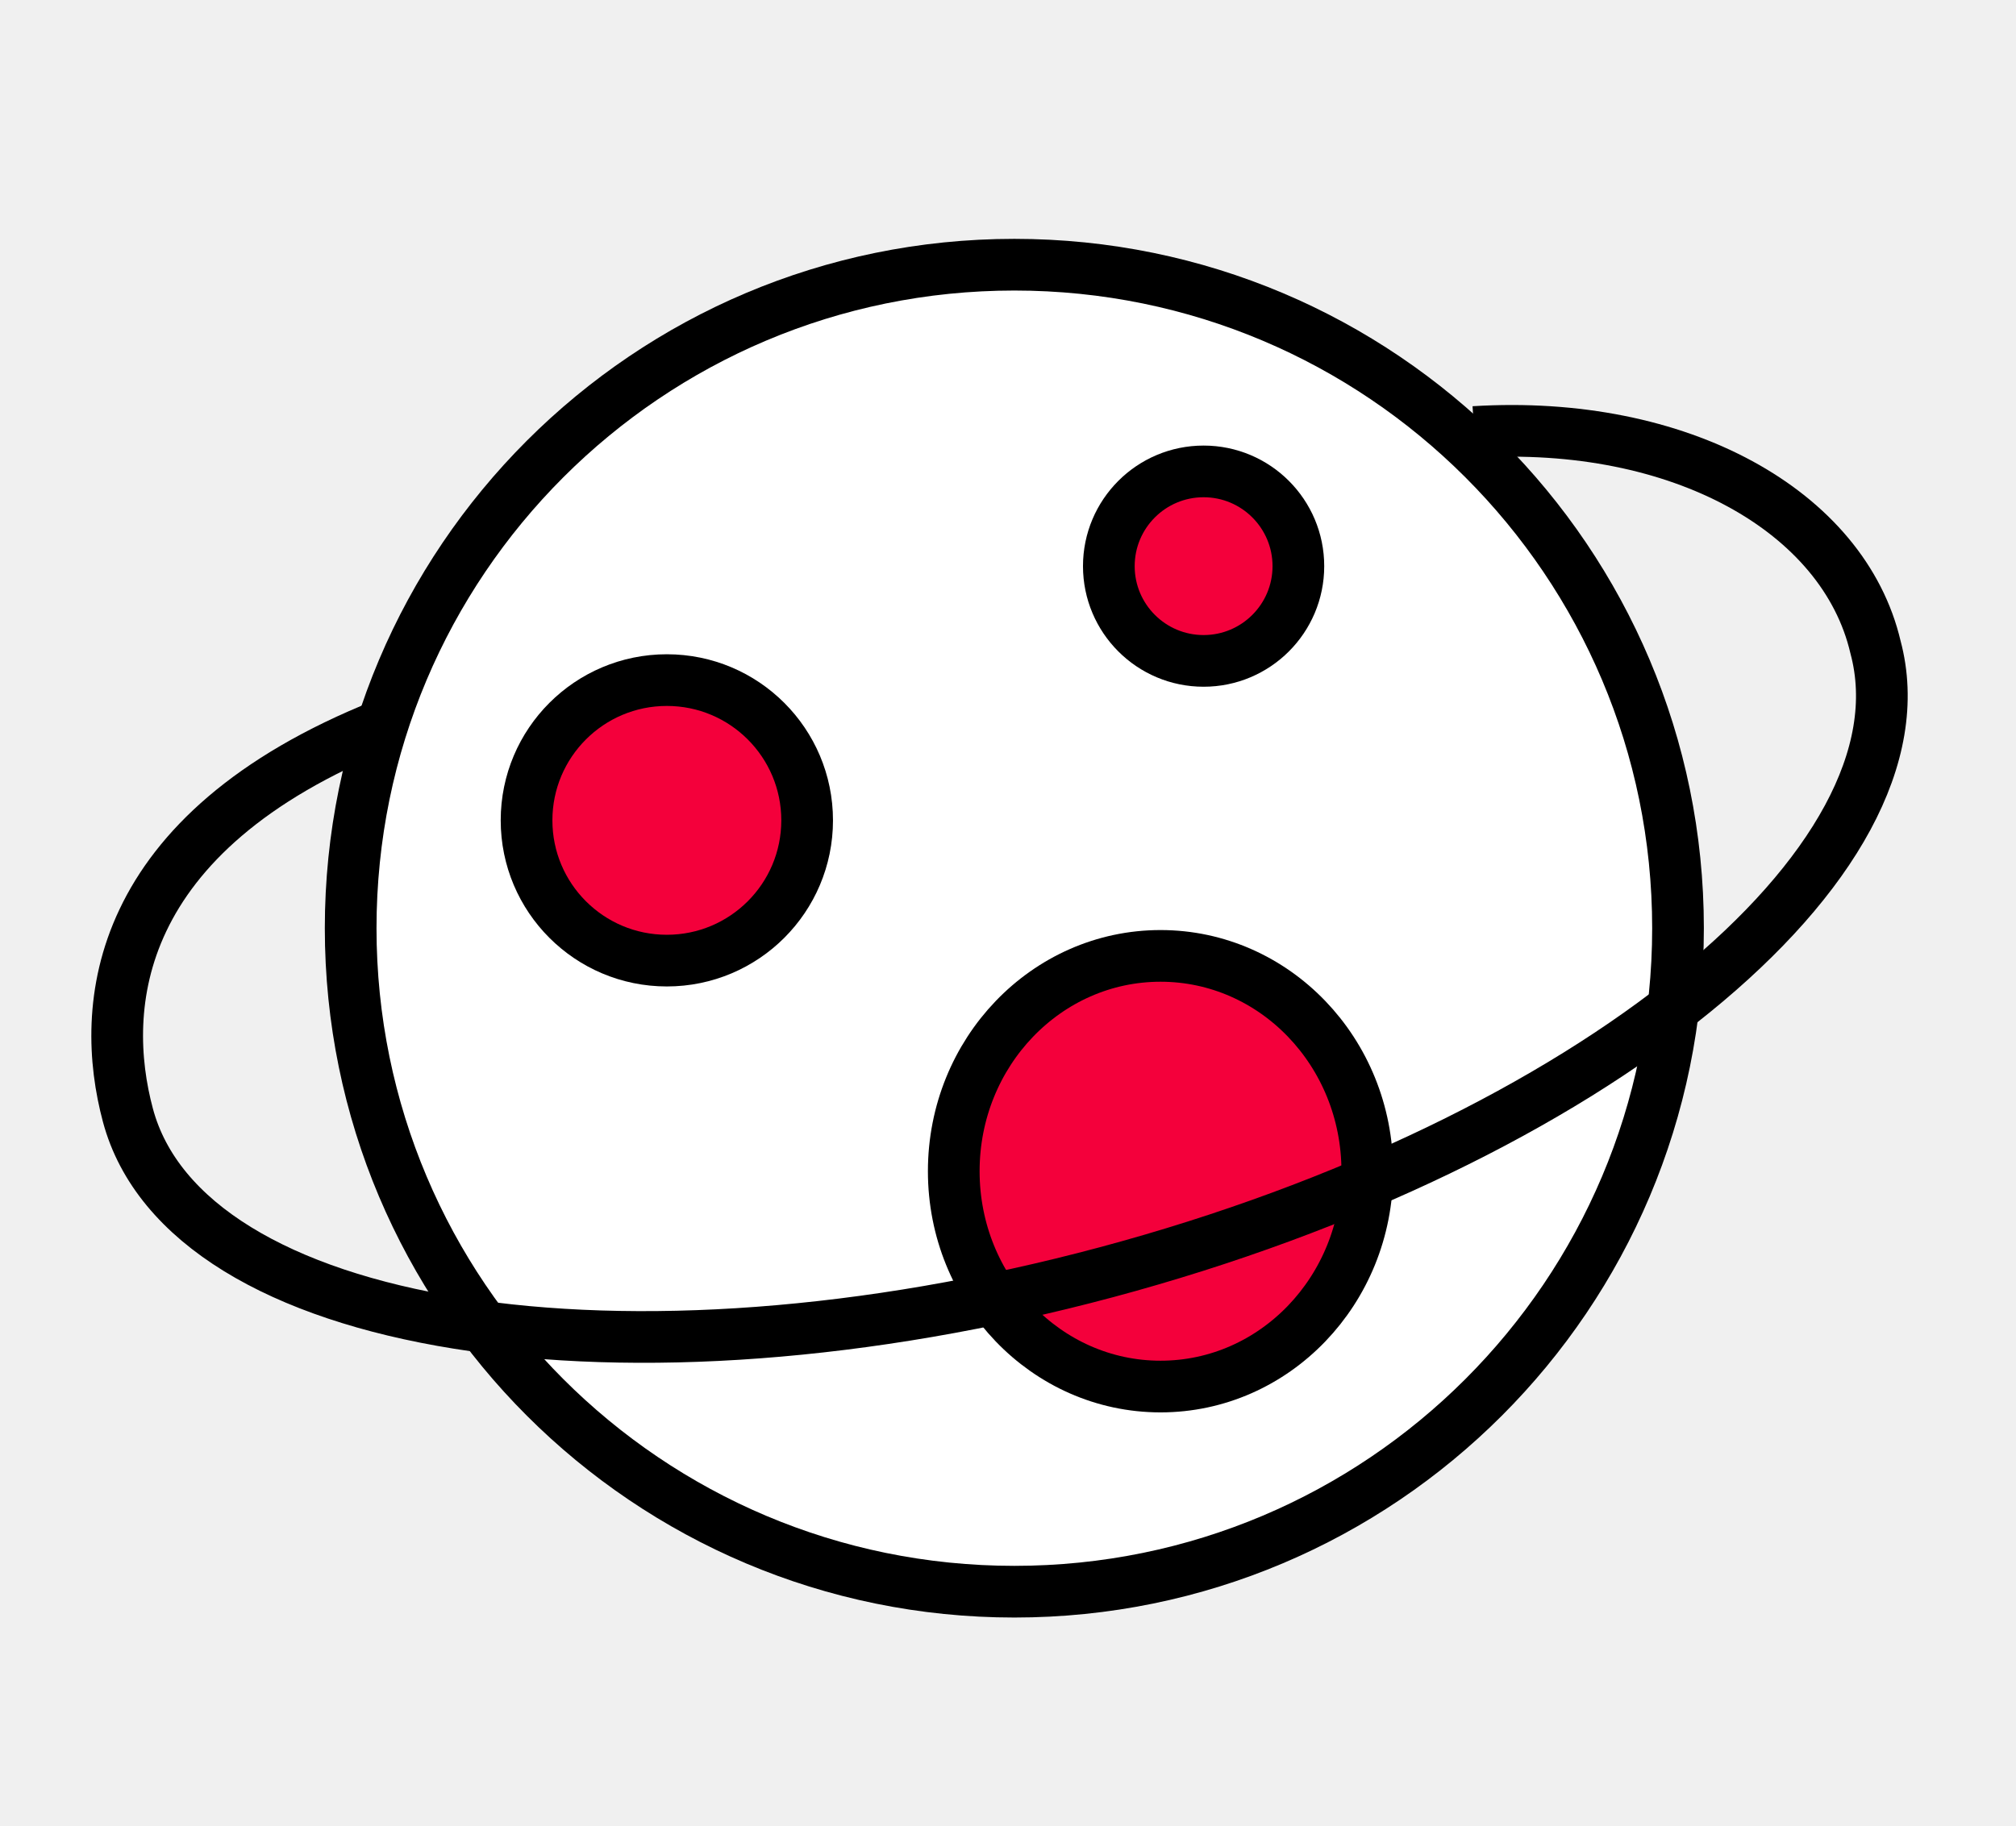
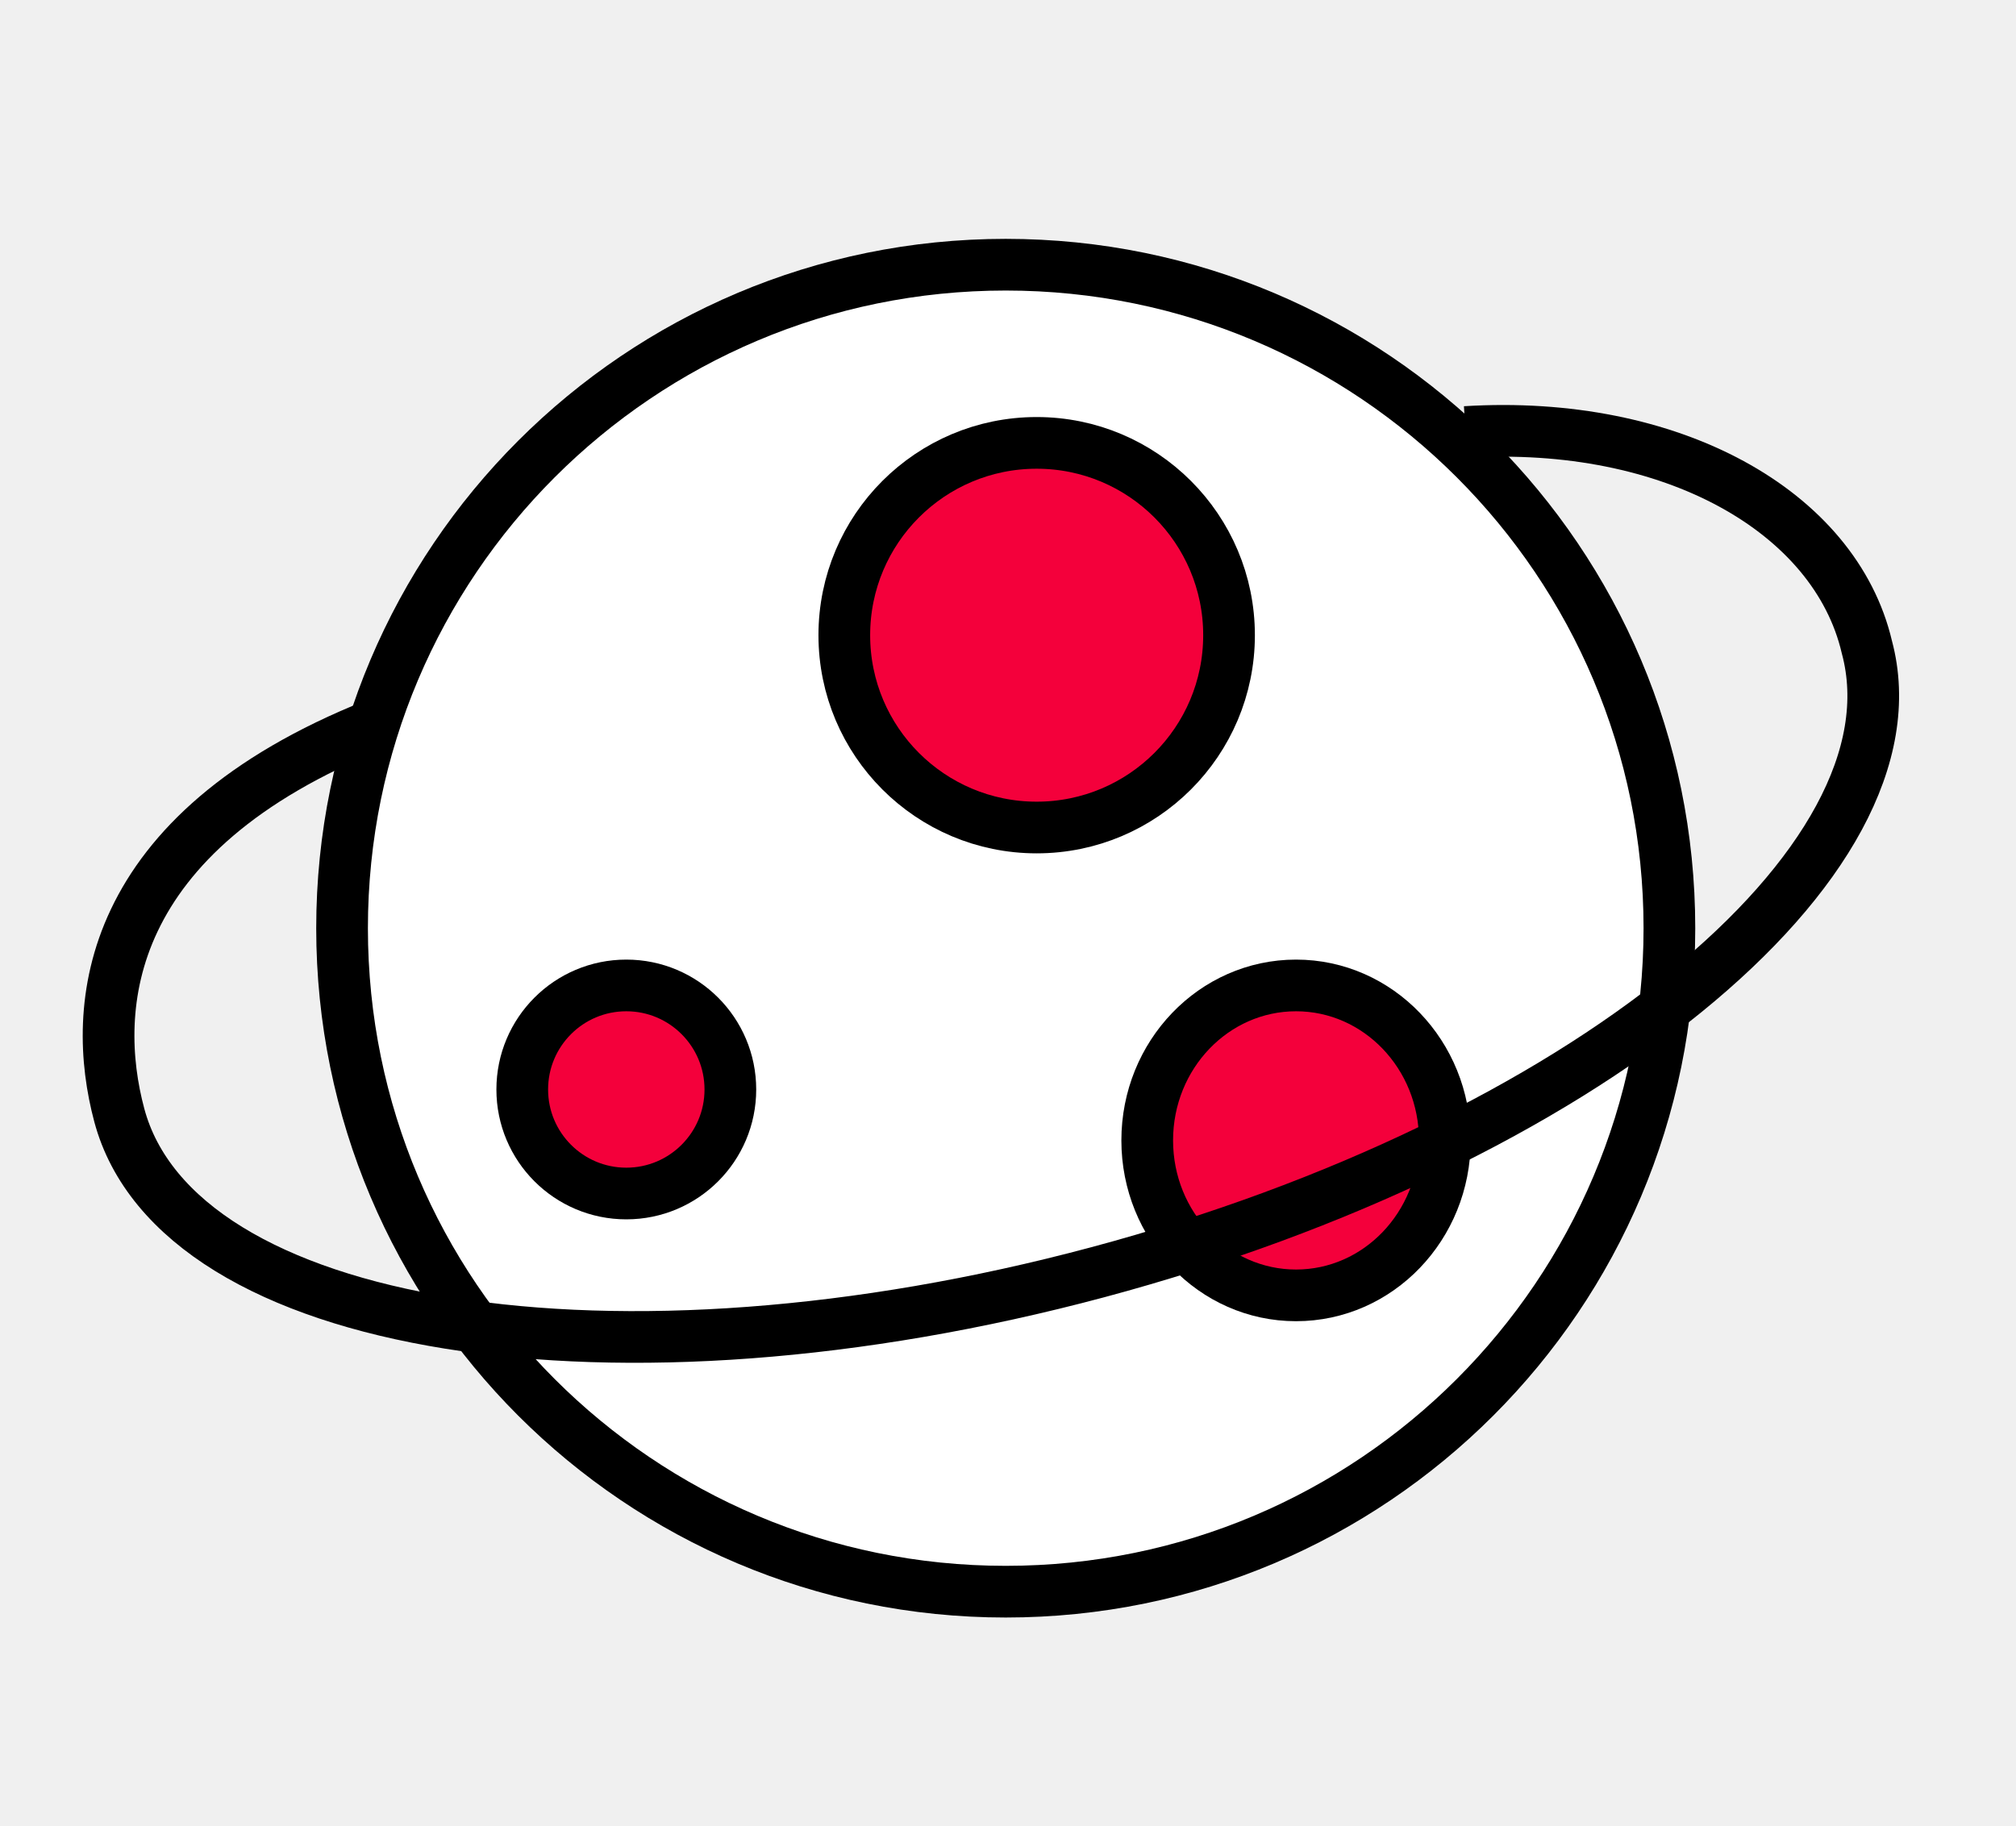
- <svg xmlns="http://www.w3.org/2000/svg" width="117" height="106" fill="none">
-   <mask id="a" fill="#fff">
-     <path d="M98.885 53.883c0 22.101-17.916 40.017-40.017 40.017s-40.017-17.916-40.017-40.017c0-22.101 17.916-40.017 40.017-40.017s40.017 17.916 40.017 40.017z" />
+ <svg xmlns="http://www.w3.org/2000/svg" width="117" height="106" viewBox="0 0 117 106" fill="none">
+   <mask id="path-1-inside-1" fill="white">
+     <path d="M98.385 53.883C98.385 75.983 80.469 93.899 58.368 93.899C36.268 93.899 18.352 75.983 18.352 53.883C18.352 31.782 36.268 13.866 58.368 13.866C80.469 13.866 98.385 31.782 98.385 53.883Z" />
  </mask>
-   <path d="M98.885 53.883c0 22.101-17.916 40.017-40.017 40.017s-40.017-17.916-40.017-40.017c0-22.101 17.916-40.017 40.017-40.017s40.017 17.916 40.017 40.017z" fill="#fff" stroke="#000" stroke-width="6" mask="url(#a)" />
-   <ellipse cx="67.352" cy="67.991" rx="12" ry="12.5" fill="#F4003B" stroke="#000" stroke-width="3" />
-   <path d="M22.291 42.053C6.476 48.366 5.746 58.477 7.424 64.742c3.359 12.536 28.786 16.616 56.793 9.111 28.007-7.504 47.989-23.751 44.629-36.287-1.845-7.889-11.354-13.224-23.293-12.487" stroke="#000" stroke-width="3" />
-   <circle cx="69.852" cy="32.866" r="5.5" fill="#F4003B" stroke="#000" stroke-width="3" />
-   <path d="M46.843 47.623c0 4.497-3.646 8.142-8.142 8.142-4.497 0-8.142-3.645-8.142-8.142 0-4.497 3.645-8.142 8.142-8.142 4.497 0 8.142 3.645 8.142 8.142z" fill="#F4003B" stroke="#000" stroke-width="3" />
+   <path d="M98.385 53.883C98.385 75.983 80.469 93.899 58.368 93.899C36.268 93.899 18.352 75.983 18.352 53.883C18.352 31.782 36.268 13.866 58.368 13.866C80.469 13.866 98.385 31.782 98.385 53.883Z" fill="white" stroke="black" stroke-width="6" mask="url(#path-1-inside-1)" />
+   <path d="M83.852 66.202C83.852 71.17 79.985 75.198 75.216 75.198C70.446 75.198 66.58 71.17 66.58 66.202C66.58 61.234 70.446 57.206 75.216 57.206C79.985 57.206 83.852 61.234 83.852 66.202Z" fill="#F4003B" stroke="black" stroke-width="3" />
+   <path d="M21.791 42.053C5.976 48.366 5.246 58.477 6.924 64.742C10.283 77.278 35.711 81.357 63.718 73.853C91.725 66.348 111.706 50.102 108.346 37.566C106.501 29.677 96.992 24.342 85.053 25.079" stroke="black" stroke-width="3" />
+   <circle cx="60.164" cy="36.874" r="11.164" fill="#F4003B" stroke="black" stroke-width="3" />
+   <path d="M42.387 63.246C42.387 66.581 39.683 69.285 36.348 69.285C33.012 69.285 30.309 66.581 30.309 63.246C30.309 59.91 33.012 57.206 36.348 57.206C39.683 57.206 42.387 59.91 42.387 63.246Z" fill="#F4003B" stroke="black" stroke-width="3" />
</svg>
